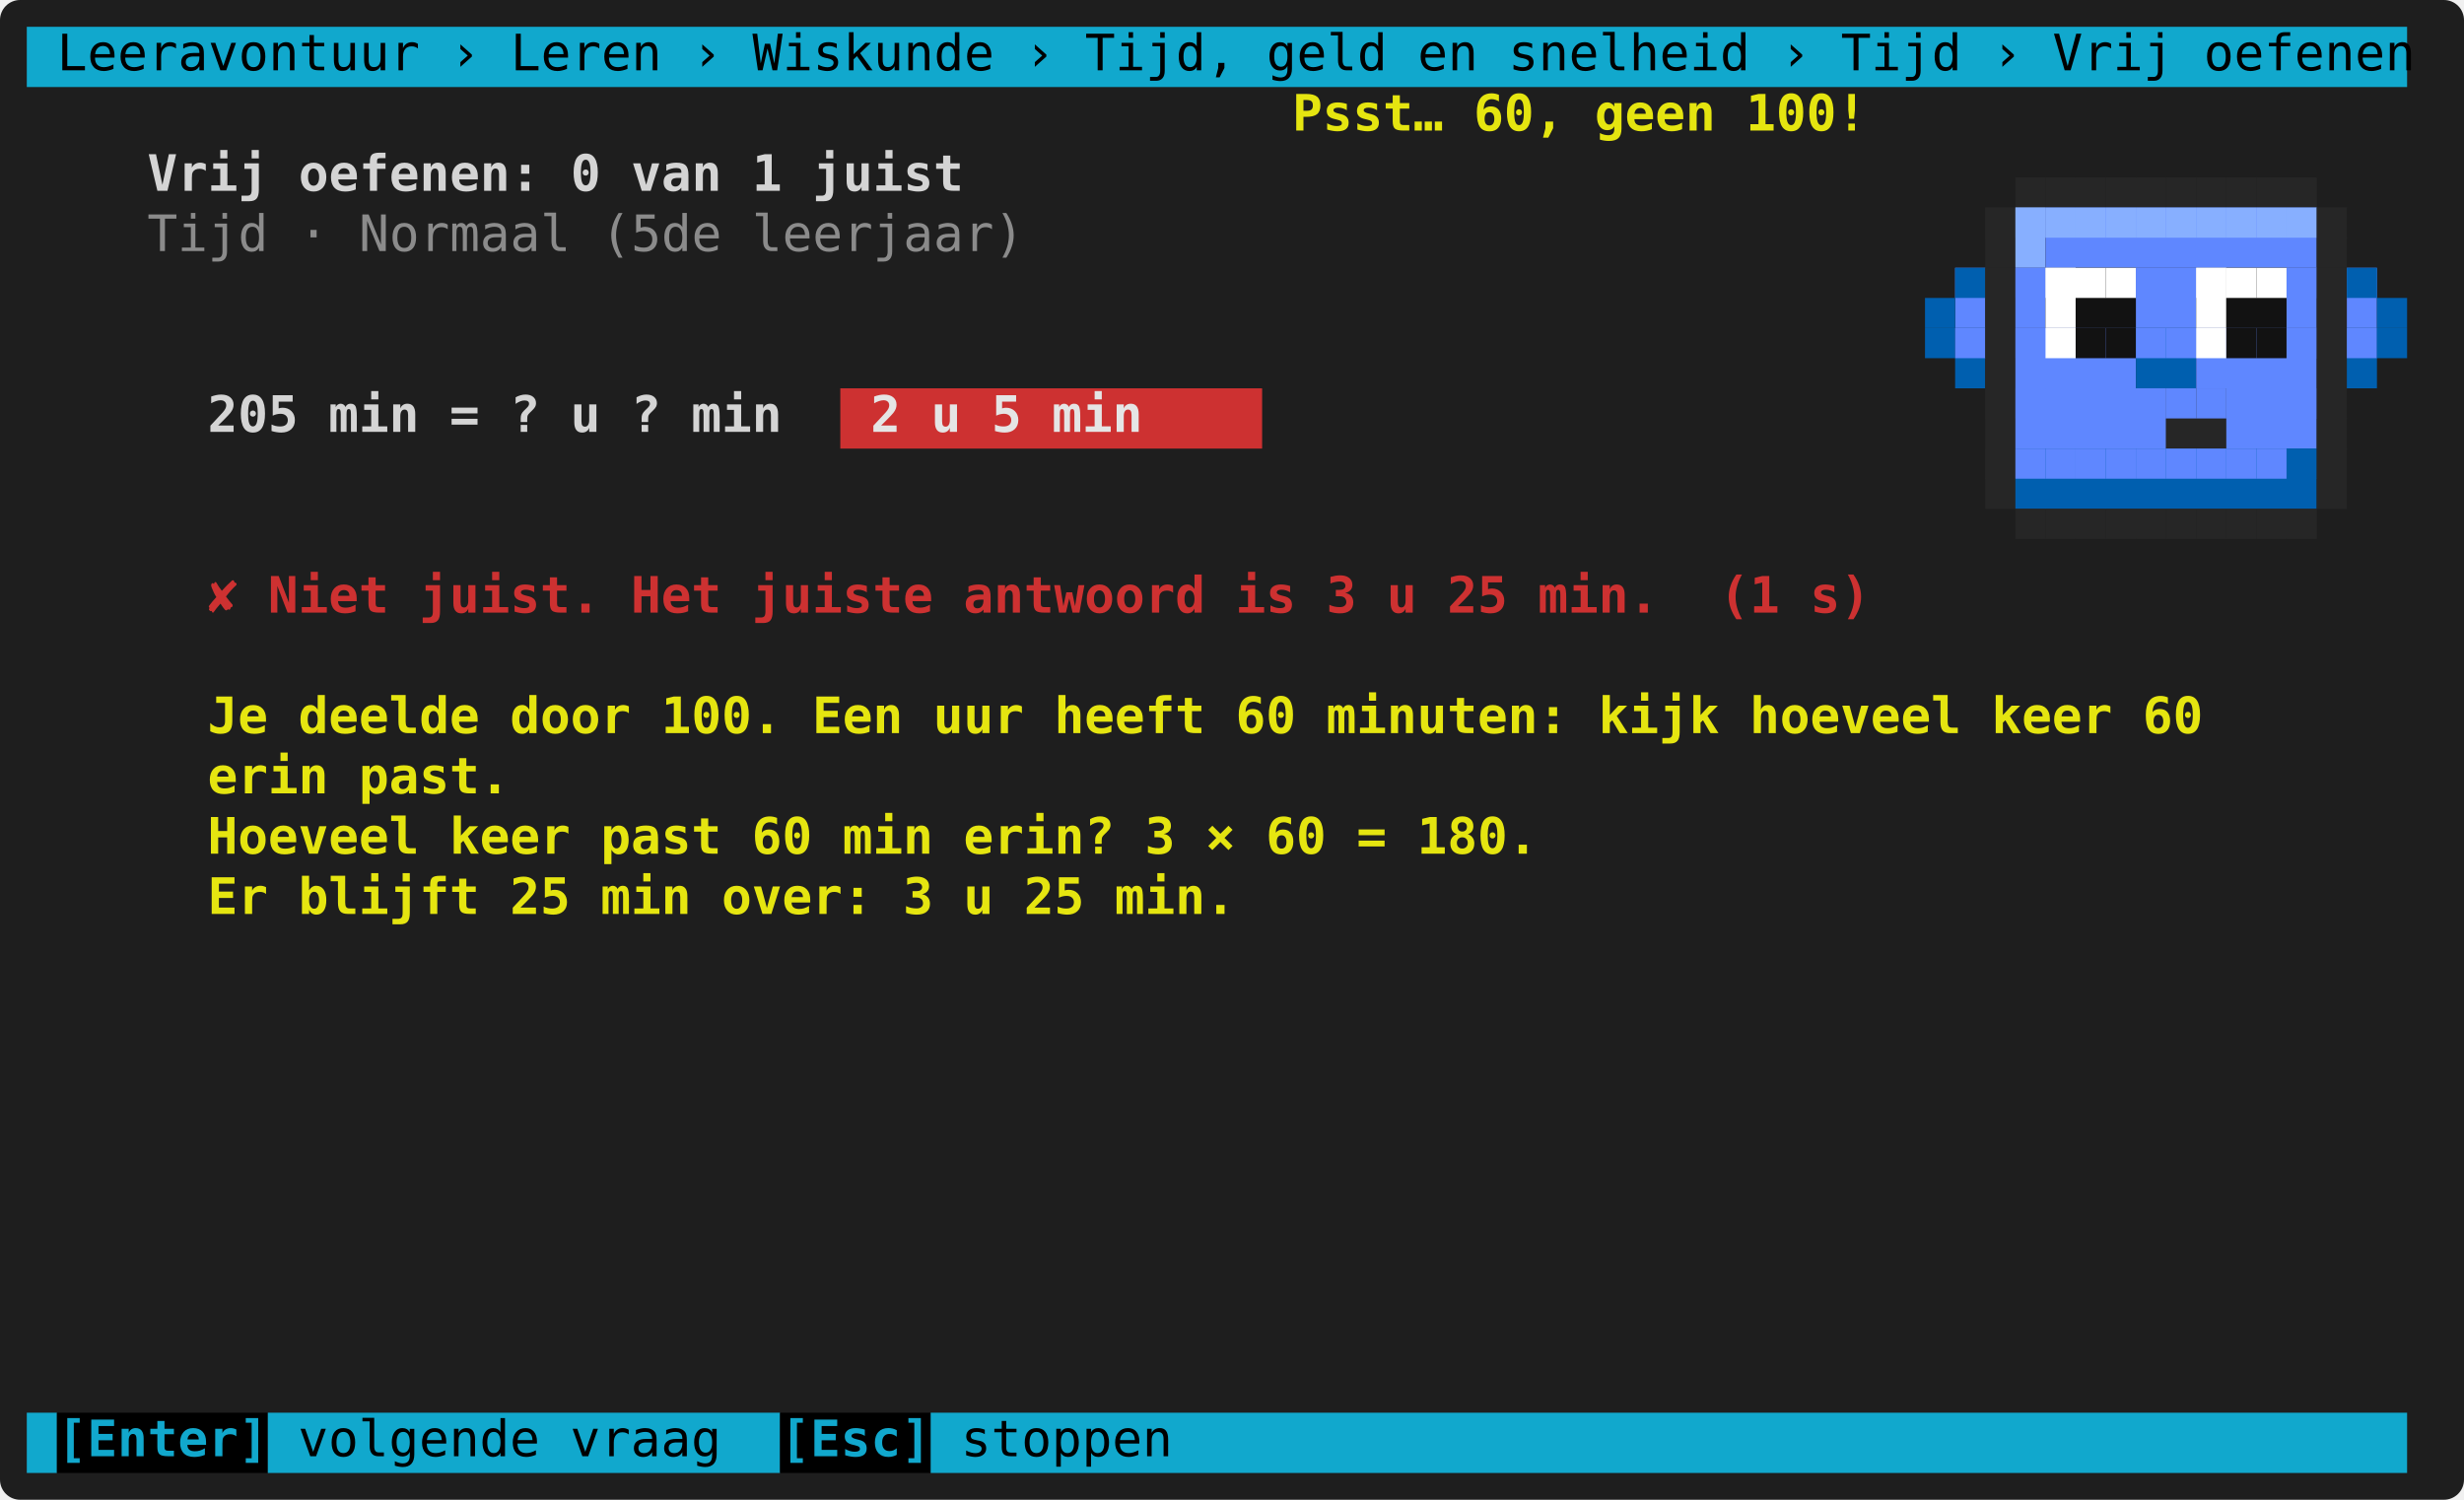
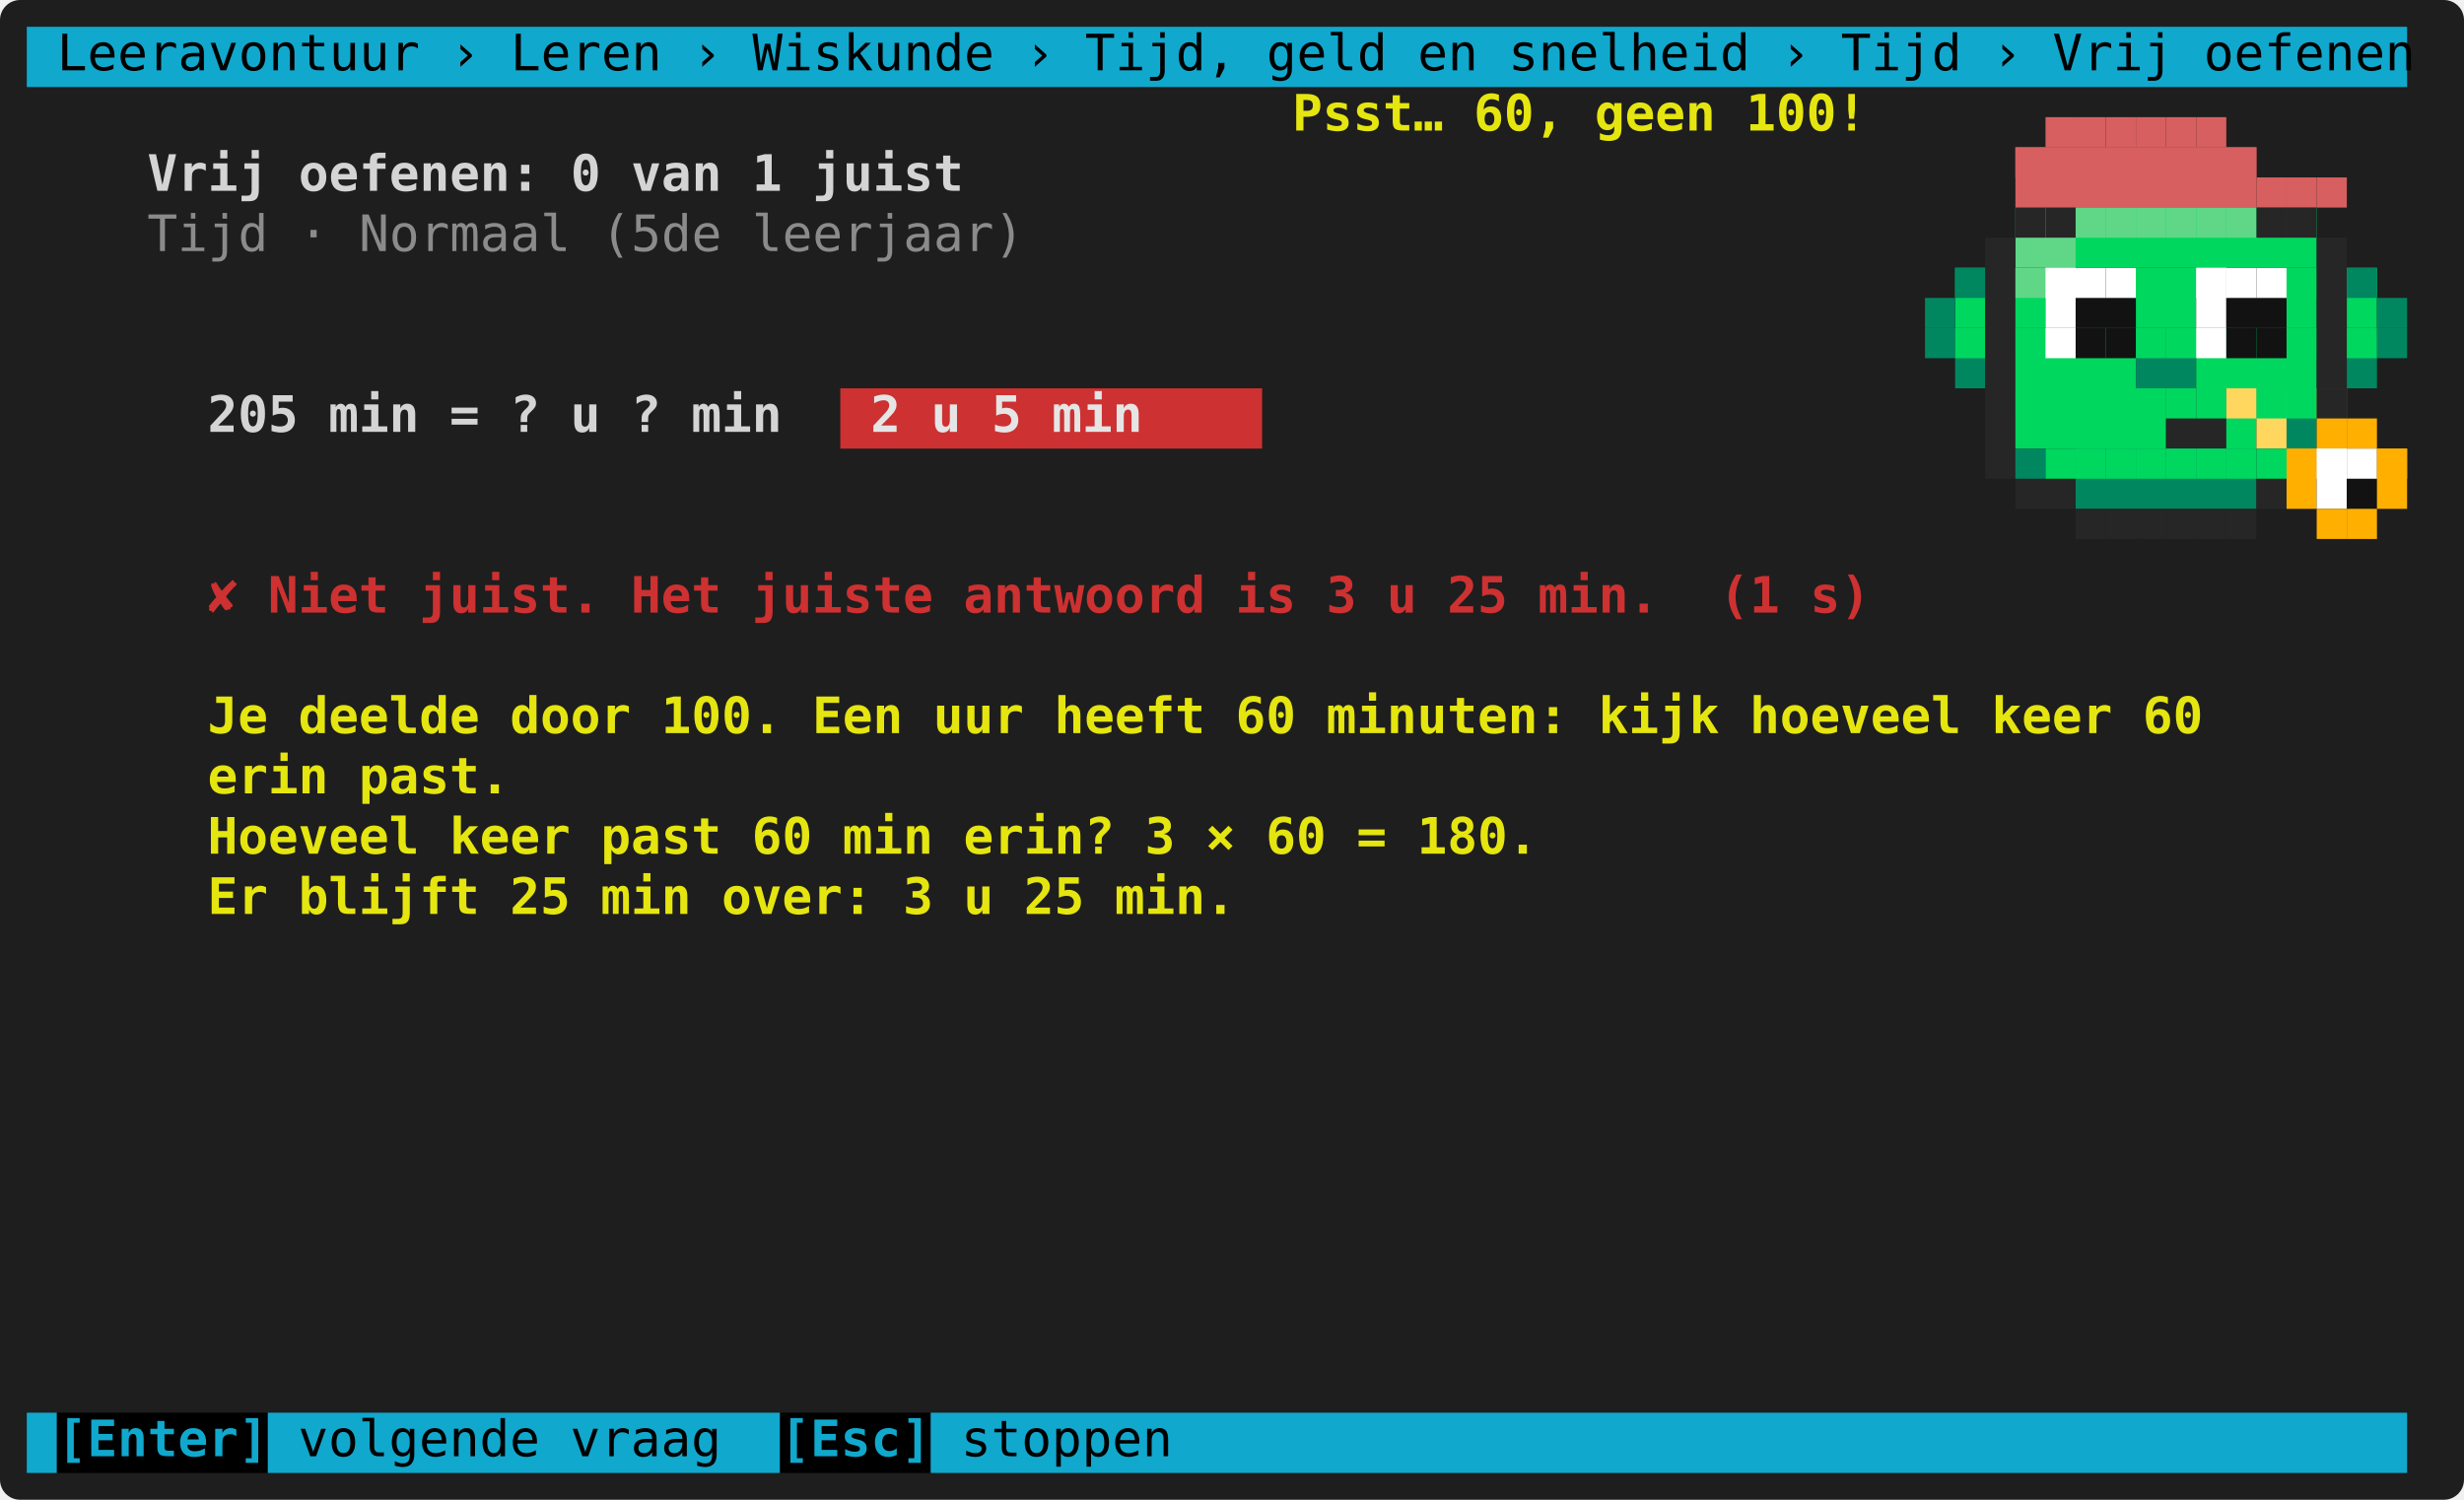
<svg xmlns="http://www.w3.org/2000/svg" width="736" height="448" viewBox="0 0 736 448" role="img" aria-label="Gerekend met 100 in plaats van 60">
  <rect width="736" height="448" rx="6" fill="#1e1e1e" />
  <g font-family="DejaVu Sans Mono, Menlo, Consolas, monospace" font-size="15">
    <rect x="8" y="8" width="711" height="18" fill="#11a8cd" />
    <text x="8" y="21" textLength="711" lengthAdjust="spacingAndGlyphs" xml:space="preserve" fill="#000000"> Leeravontuur › Leren › Wiskunde › Tijd, geld en snelheid › Tijd › Vrij oefenen</text>
+     <rect x="611" y="35" width="9" height="9" fill="#d75f5f" />
+     <rect x="620" y="35" width="9" height="9" fill="#d75f5f" />
+     <rect x="629" y="35" width="9" height="9" fill="#d75f5f" />
+     <rect x="638" y="35" width="9" height="9" fill="#d75f5f" />
+     <rect x="647" y="35" width="9" height="9" fill="#d75f5f" />
+     <rect x="656" y="35" width="9" height="9" fill="#d75f5f" />
    <text x="386" y="39" textLength="171" lengthAdjust="spacingAndGlyphs" xml:space="preserve" fill="#e5e510" font-weight="bold">Psst… 60, geen 100!</text>
-     <rect x="602" y="53" width="9" height="9" fill="#262626" />
-     <rect x="611" y="53" width="9" height="9" fill="#262626" />
-     <rect x="620" y="53" width="9" height="9" fill="#262626" />
-     <rect x="629" y="53" width="9" height="9" fill="#262626" />
-     <rect x="638" y="53" width="9" height="9" fill="#262626" />
-     <rect x="647" y="53" width="9" height="9" fill="#262626" />
-     <rect x="656" y="53" width="9" height="9" fill="#262626" />
-     <rect x="665" y="53" width="9" height="9" fill="#262626" />
-     <rect x="674" y="53" width="9" height="9" fill="#262626" />
-     <rect x="683" y="53" width="9" height="9" fill="#262626" />
+     <rect x="602" y="44" width="72" height="18" fill="#d75f5f" />
+     <rect x="602" y="44" width="9" height="9" fill="#d75f5f" />
+     <rect x="611" y="44" width="9" height="9" fill="#d75f5f" />
+     <rect x="620" y="44" width="9" height="9" fill="#d75f5f" />
+     <rect x="629" y="44" width="9" height="9" fill="#d75f5f" />
+     <rect x="638" y="44" width="9" height="9" fill="#d75f5f" />
+     <rect x="647" y="44" width="9" height="9" fill="#d75f5f" />
+     <rect x="656" y="44" width="9" height="9" fill="#d75f5f" />
+     <rect x="665" y="44" width="9" height="9" fill="#d75f5f" />
+     <rect x="674" y="53" width="9" height="9" fill="#d75f5f" />
+     <rect x="683" y="53" width="9" height="9" fill="#d75f5f" />
+     <rect x="692" y="53" width="9" height="9" fill="#d75f5f" />
    <text x="44" y="57" textLength="243" lengthAdjust="spacingAndGlyphs" xml:space="preserve" fill="#d4d4d4" font-weight="bold">Vrij oefenen: 0 van 1 juist</text>
-     <rect x="593" y="62" width="9" height="18" fill="#262626" />
-     <rect x="602" y="62" width="9" height="18" fill="#87afff" />
-     <rect x="611" y="62" width="81" height="18" fill="#5f87ff" />
-     <rect x="692" y="62" width="9" height="18" fill="#262626" />
-     <rect x="593" y="62" width="9" height="9" fill="#262626" />
-     <rect x="602" y="62" width="9" height="9" fill="#87afff" />
-     <rect x="611" y="62" width="9" height="9" fill="#87afff" />
-     <rect x="620" y="62" width="9" height="9" fill="#87afff" />
-     <rect x="629" y="62" width="9" height="9" fill="#87afff" />
-     <rect x="638" y="62" width="9" height="9" fill="#87afff" />
-     <rect x="647" y="62" width="9" height="9" fill="#87afff" />
-     <rect x="656" y="62" width="9" height="9" fill="#87afff" />
-     <rect x="665" y="62" width="9" height="9" fill="#87afff" />
-     <rect x="674" y="62" width="9" height="9" fill="#87afff" />
-     <rect x="683" y="62" width="9" height="9" fill="#87afff" />
-     <rect x="692" y="62" width="9" height="9" fill="#262626" />
+     <rect x="602" y="62" width="18" height="18" fill="#5fd787" />
+     <rect x="620" y="62" width="72" height="18" fill="#00d75f" />
+     <rect x="593" y="71" width="9" height="9" fill="#262626" />
+     <rect x="602" y="62" width="9" height="9" fill="#262626" />
+     <rect x="611" y="62" width="9" height="9" fill="#262626" />
+     <rect x="620" y="62" width="9" height="9" fill="#5fd787" />
+     <rect x="629" y="62" width="9" height="9" fill="#5fd787" />
+     <rect x="638" y="62" width="9" height="9" fill="#5fd787" />
+     <rect x="647" y="62" width="9" height="9" fill="#5fd787" />
+     <rect x="656" y="62" width="9" height="9" fill="#5fd787" />
+     <rect x="665" y="62" width="9" height="9" fill="#5fd787" />
+     <rect x="674" y="62" width="9" height="9" fill="#262626" />
+     <rect x="683" y="62" width="9" height="9" fill="#262626" />
+     <rect x="692" y="71" width="9" height="9" fill="#262626" />
    <text x="44" y="75" textLength="261" lengthAdjust="spacingAndGlyphs" xml:space="preserve" fill="#d4d4d4" opacity="0.6">Tijd · Normaal (5de leerjaar)</text>
-     <rect x="584" y="80" width="9" height="18" fill="#5f87ff" />
+     <rect x="584" y="80" width="9" height="18" fill="#00d75f" />
    <rect x="593" y="80" width="9" height="18" fill="#262626" />
-     <rect x="602" y="80" width="9" height="18" fill="#5f87ff" />
+     <rect x="602" y="80" width="9" height="18" fill="#00d75f" />
    <rect x="611" y="80" width="9" height="18" fill="#ffffff" />
    <rect x="620" y="80" width="18" height="18" fill="#121212" />
-     <rect x="638" y="80" width="18" height="18" fill="#5f87ff" />
+     <rect x="638" y="80" width="18" height="18" fill="#00d75f" />
    <rect x="656" y="80" width="9" height="18" fill="#ffffff" />
    <rect x="665" y="80" width="18" height="18" fill="#121212" />
-     <rect x="683" y="80" width="9" height="18" fill="#5f87ff" />
+     <rect x="683" y="80" width="9" height="18" fill="#00d75f" />
    <rect x="692" y="80" width="9" height="18" fill="#262626" />
-     <rect x="701" y="80" width="9" height="18" fill="#5f87ff" />
-     <rect x="575" y="89" width="9" height="9" fill="#005faf" />
-     <rect x="584" y="80" width="9" height="9" fill="#005faf" />
+     <rect x="701" y="80" width="9" height="18" fill="#00d75f" />
+     <rect x="575" y="89" width="9" height="9" fill="#00875f" />
+     <rect x="584" y="80" width="9" height="9" fill="#00875f" />
    <rect x="593" y="80" width="9" height="9" fill="#262626" />
-     <rect x="602" y="80" width="9" height="9" fill="#5f87ff" />
+     <rect x="602" y="80" width="9" height="9" fill="#5fd787" />
    <rect x="611" y="80" width="9" height="9" fill="#ffffff" />
    <rect x="620" y="80" width="9" height="9" fill="#ffffff" />
    <rect x="629" y="80" width="9" height="9" fill="#ffffff" />
-     <rect x="638" y="80" width="9" height="9" fill="#5f87ff" />
-     <rect x="647" y="80" width="9" height="9" fill="#5f87ff" />
+     <rect x="638" y="80" width="9" height="9" fill="#00d75f" />
+     <rect x="647" y="80" width="9" height="9" fill="#00d75f" />
    <rect x="656" y="80" width="9" height="9" fill="#ffffff" />
    <rect x="665" y="80" width="9" height="9" fill="#ffffff" />
    <rect x="674" y="80" width="9" height="9" fill="#ffffff" />
-     <rect x="683" y="80" width="9" height="9" fill="#5f87ff" />
+     <rect x="683" y="80" width="9" height="9" fill="#00d75f" />
    <rect x="692" y="80" width="9" height="9" fill="#262626" />
-     <rect x="701" y="80" width="9" height="9" fill="#005faf" />
-     <rect x="710" y="89" width="9" height="9" fill="#005faf" />
-     <rect x="584" y="98" width="9" height="18" fill="#005faf" />
+     <rect x="701" y="80" width="9" height="9" fill="#00875f" />
+     <rect x="710" y="89" width="9" height="9" fill="#00875f" />
+     <rect x="584" y="98" width="9" height="18" fill="#00875f" />
    <rect x="593" y="98" width="9" height="18" fill="#262626" />
-     <rect x="602" y="98" width="36" height="18" fill="#5f87ff" />
-     <rect x="638" y="98" width="18" height="18" fill="#005faf" />
-     <rect x="656" y="98" width="36" height="18" fill="#5f87ff" />
+     <rect x="602" y="98" width="36" height="18" fill="#00d75f" />
+     <rect x="638" y="98" width="18" height="18" fill="#00875f" />
+     <rect x="656" y="98" width="36" height="18" fill="#00d75f" />
    <rect x="692" y="98" width="9" height="18" fill="#262626" />
-     <rect x="701" y="98" width="9" height="18" fill="#005faf" />
-     <rect x="575" y="98" width="9" height="9" fill="#005faf" />
-     <rect x="584" y="98" width="9" height="9" fill="#5f87ff" />
+     <rect x="701" y="98" width="9" height="18" fill="#00875f" />
+     <rect x="575" y="98" width="9" height="9" fill="#00875f" />
+     <rect x="584" y="98" width="9" height="9" fill="#00d75f" />
    <rect x="593" y="98" width="9" height="9" fill="#262626" />
-     <rect x="602" y="98" width="9" height="9" fill="#5f87ff" />
+     <rect x="602" y="98" width="9" height="9" fill="#00d75f" />
    <rect x="611" y="98" width="9" height="9" fill="#ffffff" />
    <rect x="620" y="98" width="9" height="9" fill="#121212" />
    <rect x="629" y="98" width="9" height="9" fill="#121212" />
-     <rect x="638" y="98" width="9" height="9" fill="#5f87ff" />
-     <rect x="647" y="98" width="9" height="9" fill="#5f87ff" />
+     <rect x="638" y="98" width="9" height="9" fill="#00d75f" />
+     <rect x="647" y="98" width="9" height="9" fill="#00d75f" />
    <rect x="656" y="98" width="9" height="9" fill="#ffffff" />
    <rect x="665" y="98" width="9" height="9" fill="#121212" />
    <rect x="674" y="98" width="9" height="9" fill="#121212" />
-     <rect x="683" y="98" width="9" height="9" fill="#5f87ff" />
+     <rect x="683" y="98" width="9" height="9" fill="#00d75f" />
    <rect x="692" y="98" width="9" height="9" fill="#262626" />
-     <rect x="701" y="98" width="9" height="9" fill="#5f87ff" />
-     <rect x="710" y="98" width="9" height="9" fill="#005faf" />
+     <rect x="701" y="98" width="9" height="9" fill="#00d75f" />
+     <rect x="710" y="98" width="9" height="9" fill="#00875f" />
    <rect x="251" y="116" width="126" height="18" fill="#cd3131" />
    <rect x="593" y="116" width="9" height="18" fill="#262626" />
-     <rect x="602" y="116" width="45" height="18" fill="#5f87ff" />
+     <rect x="602" y="116" width="45" height="18" fill="#00d75f" />
    <rect x="647" y="116" width="18" height="18" fill="#262626" />
-     <rect x="665" y="116" width="27" height="18" fill="#5f87ff" />
-     <rect x="692" y="116" width="9" height="18" fill="#262626" />
+     <rect x="665" y="116" width="9" height="18" fill="#00d75f" />
+     <rect x="674" y="116" width="9" height="18" fill="#ffd75f" />
+     <rect x="683" y="116" width="9" height="18" fill="#00875f" />
+     <rect x="692" y="116" width="9" height="18" fill="#ffaf00" />
    <rect x="593" y="116" width="9" height="9" fill="#262626" />
-     <rect x="602" y="116" width="9" height="9" fill="#5f87ff" />
-     <rect x="611" y="116" width="9" height="9" fill="#5f87ff" />
-     <rect x="620" y="116" width="9" height="9" fill="#5f87ff" />
-     <rect x="629" y="116" width="9" height="9" fill="#5f87ff" />
-     <rect x="638" y="116" width="9" height="9" fill="#5f87ff" />
-     <rect x="647" y="116" width="9" height="9" fill="#5f87ff" />
-     <rect x="656" y="116" width="9" height="9" fill="#5f87ff" />
-     <rect x="665" y="116" width="9" height="9" fill="#5f87ff" />
-     <rect x="674" y="116" width="9" height="9" fill="#5f87ff" />
-     <rect x="683" y="116" width="9" height="9" fill="#5f87ff" />
+     <rect x="602" y="116" width="9" height="9" fill="#00d75f" />
+     <rect x="611" y="116" width="9" height="9" fill="#00d75f" />
+     <rect x="620" y="116" width="9" height="9" fill="#00d75f" />
+     <rect x="629" y="116" width="9" height="9" fill="#00d75f" />
+     <rect x="638" y="116" width="9" height="9" fill="#00d75f" />
+     <rect x="647" y="116" width="9" height="9" fill="#00d75f" />
+     <rect x="656" y="116" width="9" height="9" fill="#00d75f" />
+     <rect x="665" y="116" width="9" height="9" fill="#ffd75f" />
+     <rect x="674" y="116" width="9" height="9" fill="#00d75f" />
+     <rect x="683" y="116" width="9" height="9" fill="#00d75f" />
    <rect x="692" y="116" width="9" height="9" fill="#262626" />
+     <rect x="701" y="125" width="9" height="9" fill="#ffaf00" />
    <text x="62" y="129" textLength="189" lengthAdjust="spacingAndGlyphs" xml:space="preserve" fill="#d4d4d4" font-weight="bold">205 min = ? u ? min  </text>
    <text x="251" y="129" textLength="126" lengthAdjust="spacingAndGlyphs" xml:space="preserve" fill="#e5e5e5" font-weight="bold"> 2 u 5 min    </text>
-     <rect x="593" y="134" width="9" height="18" fill="#262626" />
-     <rect x="602" y="134" width="90" height="18" fill="#005faf" />
-     <rect x="692" y="134" width="9" height="18" fill="#262626" />
+     <rect x="602" y="134" width="18" height="18" fill="#262626" />
+     <rect x="620" y="134" width="54" height="18" fill="#00875f" />
+     <rect x="674" y="134" width="9" height="18" fill="#262626" />
+     <rect x="683" y="134" width="9" height="18" fill="#ffaf00" />
+     <rect x="692" y="134" width="9" height="18" fill="#ffffff" />
+     <rect x="701" y="134" width="9" height="18" fill="#121212" />
+     <rect x="710" y="134" width="9" height="18" fill="#ffaf00" />
    <rect x="593" y="134" width="9" height="9" fill="#262626" />
-     <rect x="602" y="134" width="9" height="9" fill="#5f87ff" />
-     <rect x="611" y="134" width="9" height="9" fill="#5f87ff" />
-     <rect x="620" y="134" width="9" height="9" fill="#5f87ff" />
-     <rect x="629" y="134" width="9" height="9" fill="#5f87ff" />
-     <rect x="638" y="134" width="9" height="9" fill="#5f87ff" />
-     <rect x="647" y="134" width="9" height="9" fill="#5f87ff" />
-     <rect x="656" y="134" width="9" height="9" fill="#5f87ff" />
-     <rect x="665" y="134" width="9" height="9" fill="#5f87ff" />
-     <rect x="674" y="134" width="9" height="9" fill="#5f87ff" />
-     <rect x="683" y="134" width="9" height="9" fill="#005faf" />
-     <rect x="692" y="134" width="9" height="9" fill="#262626" />
-     <rect x="602" y="152" width="9" height="9" fill="#262626" />
-     <rect x="611" y="152" width="9" height="9" fill="#262626" />
+     <rect x="602" y="134" width="9" height="9" fill="#00875f" />
+     <rect x="611" y="134" width="9" height="9" fill="#00d75f" />
+     <rect x="620" y="134" width="9" height="9" fill="#00d75f" />
+     <rect x="629" y="134" width="9" height="9" fill="#00d75f" />
+     <rect x="638" y="134" width="9" height="9" fill="#00d75f" />
+     <rect x="647" y="134" width="9" height="9" fill="#00d75f" />
+     <rect x="656" y="134" width="9" height="9" fill="#00d75f" />
+     <rect x="665" y="134" width="9" height="9" fill="#00d75f" />
+     <rect x="674" y="134" width="9" height="9" fill="#00d75f" />
+     <rect x="683" y="134" width="9" height="9" fill="#ffaf00" />
+     <rect x="692" y="134" width="9" height="9" fill="#ffffff" />
+     <rect x="701" y="134" width="9" height="9" fill="#ffffff" />
+     <rect x="710" y="134" width="9" height="9" fill="#ffaf00" />
    <rect x="620" y="152" width="9" height="9" fill="#262626" />
    <rect x="629" y="152" width="9" height="9" fill="#262626" />
    <rect x="638" y="152" width="9" height="9" fill="#262626" />
    <rect x="647" y="152" width="9" height="9" fill="#262626" />
    <rect x="656" y="152" width="9" height="9" fill="#262626" />
    <rect x="665" y="152" width="9" height="9" fill="#262626" />
-     <rect x="674" y="152" width="9" height="9" fill="#262626" />
-     <rect x="683" y="152" width="9" height="9" fill="#262626" />
+     <rect x="692" y="152" width="9" height="9" fill="#ffaf00" />
+     <rect x="701" y="152" width="9" height="9" fill="#ffaf00" />
    <text x="62" y="183" textLength="495" lengthAdjust="spacingAndGlyphs" xml:space="preserve" fill="#cd3131" font-weight="bold">✘ Niet juist. Het juiste antwoord is 3 u 25 min.  (1 s)</text>
    <text x="62" y="219" textLength="594" lengthAdjust="spacingAndGlyphs" xml:space="preserve" fill="#e5e510" font-weight="bold">Je deelde door 100. Een uur heeft 60 minuten: kijk hoeveel keer 60</text>
    <text x="62" y="237" textLength="90" lengthAdjust="spacingAndGlyphs" xml:space="preserve" fill="#e5e510" font-weight="bold">erin past.</text>
    <text x="62" y="255" textLength="396" lengthAdjust="spacingAndGlyphs" xml:space="preserve" fill="#e5e510" font-weight="bold">Hoeveel keer past 60 min erin? 3 × 60 = 180.</text>
    <text x="62" y="273" textLength="306" lengthAdjust="spacingAndGlyphs" xml:space="preserve" fill="#e5e510" font-weight="bold">Er blijft 25 min over: 3 u 25 min.</text>
    <rect x="8" y="422" width="9" height="18" fill="#11a8cd" />
    <rect x="17" y="422" width="63" height="18" fill="#000000" />
    <rect x="80" y="422" width="153" height="18" fill="#11a8cd" />
    <rect x="233" y="422" width="45" height="18" fill="#000000" />
    <rect x="278" y="422" width="441" height="18" fill="#11a8cd" />
    <text x="17" y="435" textLength="63" lengthAdjust="spacingAndGlyphs" xml:space="preserve" fill="#11a8cd" font-weight="bold">[Enter]</text>
    <text x="80" y="435" textLength="153" lengthAdjust="spacingAndGlyphs" xml:space="preserve" fill="#000000"> volgende vraag  </text>
    <text x="233" y="435" textLength="45" lengthAdjust="spacingAndGlyphs" xml:space="preserve" fill="#11a8cd" font-weight="bold">[Esc]</text>
    <text x="278" y="435" textLength="441" lengthAdjust="spacingAndGlyphs" xml:space="preserve" fill="#000000"> stoppen                                         </text>
  </g>
</svg>
